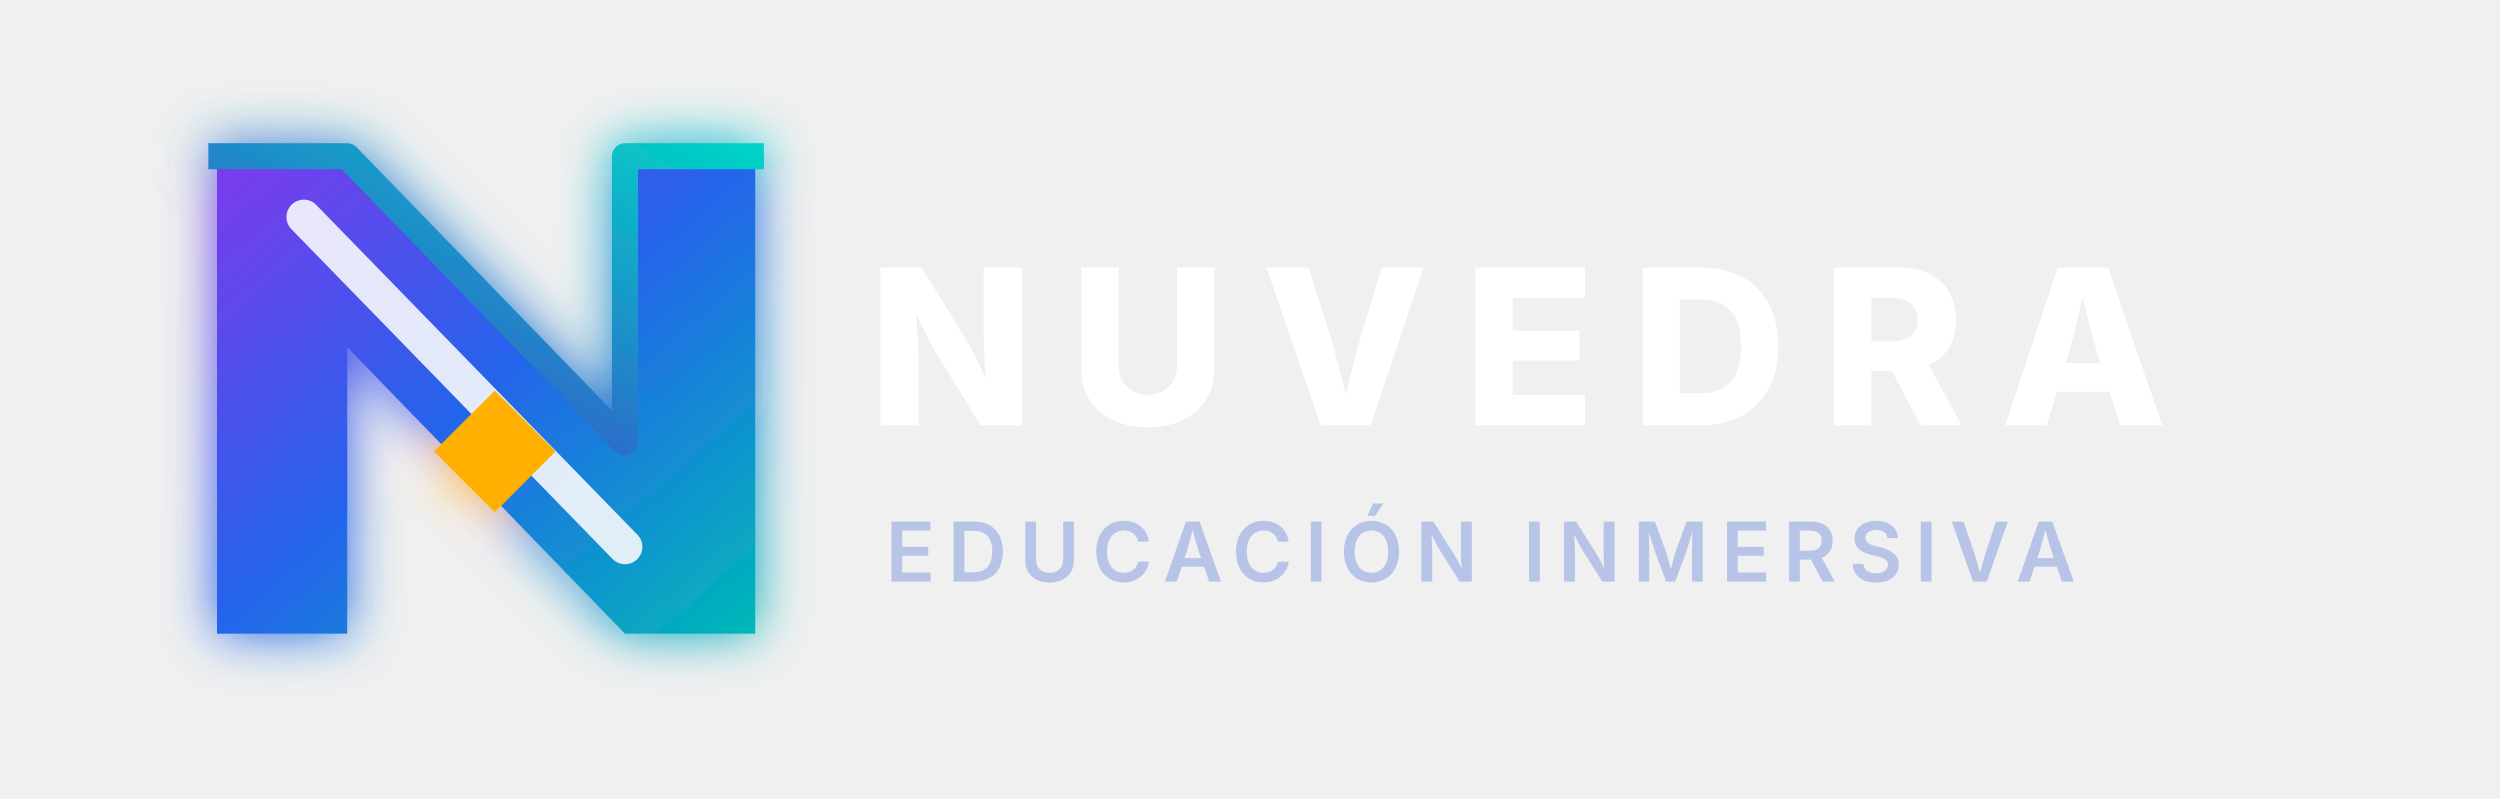
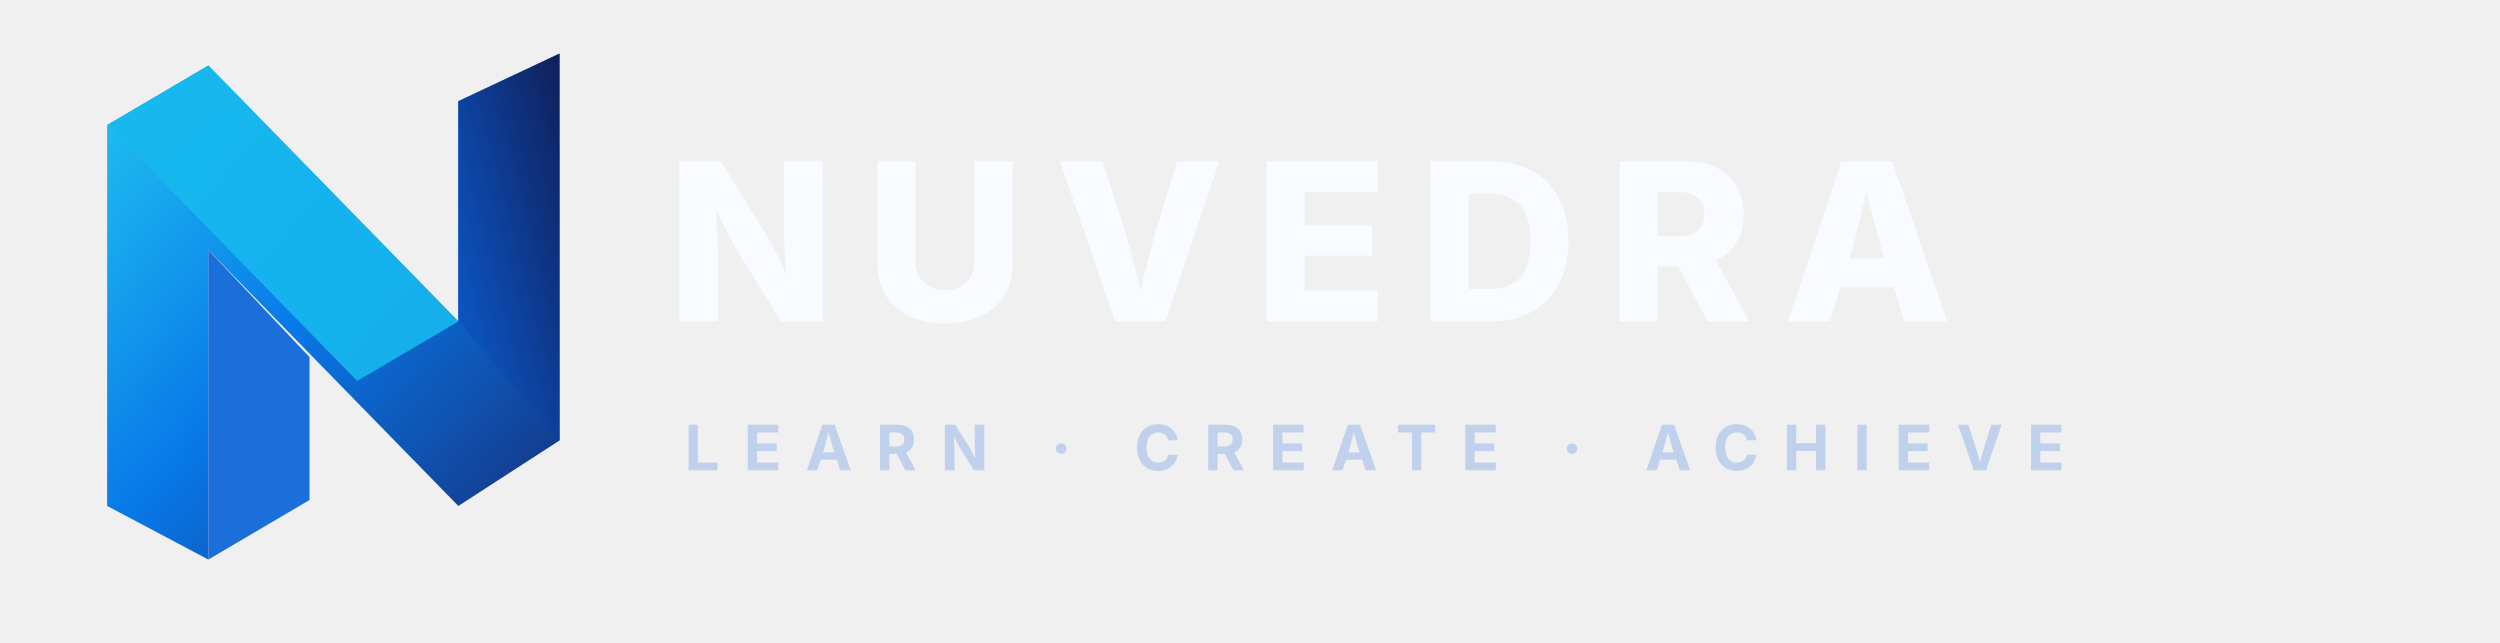
- <svg xmlns="http://www.w3.org/2000/svg" viewBox="-8 -6 288 92" preserveAspectRatio="xMinYMid meet" role="img" aria-labelledby="title desc">
+ <svg xmlns="http://www.w3.org/2000/svg" viewBox="0 0 420 108" preserveAspectRatio="xMinYMid meet" role="img" aria-labelledby="nuvedraLogoTitle nuvedraLogoDesc">
  <defs>
-     <linearGradient id="g" x1="0" y1="0" x2="1" y2="1">
-       <stop offset="0" stop-color="#7C3AED" />
-       <stop offset="0.48" stop-color="#2563EB" />
-       <stop offset="1" stop-color="#00B8B8" />
+     <linearGradient id="nuvedraBlue" x1="0" y1="0" x2="1" y2="1">
+       <stop offset="0" stop-color="#22C7F2" />
+       <stop offset=".48" stop-color="#0878E8" />
+       <stop offset="1" stop-color="#172D78" />
    </linearGradient>
-     <linearGradient id="g2" x1="0" y1="1" x2="1" y2="0">
-       <stop offset="0" stop-color="#4338CA" />
-       <stop offset="1" stop-color="#00D3C7" />
+     <linearGradient id="nuvedraDeep" x1="0" y1="1" x2="1" y2="0">
+       <stop offset="0" stop-color="#0B5FD7" />
+       <stop offset="1" stop-color="#101F5A" />
    </linearGradient>
-     <filter id="glow" x="-55%" y="-55%" width="210%" height="210%">
-       <feGaussianBlur stdDeviation="3" result="blur" />
-       <feMerge>
-         <feMergeNode in="blur" />
-         <feMergeNode in="SourceGraphic" />
-       </feMerge>
-     </filter>
  </defs>
-   <g transform="translate(5 5)" filter="url(#glow)">
-     <path d="M12 62V8h15l32 33V8h15v54H59L27 29v33z" fill="url(#g)" />
-     <path d="M22 14l37 38" stroke="#F7F8FC" stroke-width="4" stroke-linecap="round" opacity=".9" />
-     <path d="M44 34l7 7-7 7-7-7z" fill="#FFB000" />
-     <path d="M11 7h16l32 33V7h16" fill="none" stroke="url(#g2)" stroke-width="3" stroke-linejoin="round" />
+   <g transform="translate(8 9)">
+     <path d="M10 76V12l17-10 42 43V8l17-8v65L69 76 27 33v52z" fill="url(#nuvedraBlue)" />
+     <path d="M27 33v52l17-10V51z" fill="#0A64D8" opacity=".92" />
+     <path d="M69 45V8l17-8v65z" fill="url(#nuvedraDeep)" />
+     <path d="M10 12L27 2l42 43-17 10z" fill="#16B8EE" opacity=".9" />
  </g>
-   <text x="92" y="43" fill="#FFFFFF" font-size="25" font-family="Inter,Arial,sans-serif" font-weight="800" letter-spacing="4">NUVEDRA</text>
-   <text x="94" y="61" fill="#B7C4E8" font-size="9.5" font-family="Inter,Arial,sans-serif" font-weight="600" letter-spacing="1.4">EDUCACIÓN INMERSIVA</text>
+   <text x="112" y="54" fill="#F8FBFF" font-family="Inter,Arial,sans-serif" font-size="37" font-weight="800" letter-spacing="5">NUVEDRA</text>
+   <text x="115" y="79" fill="#BFD1EC" font-family="Inter,Arial,sans-serif" font-size="10.5" font-weight="700" letter-spacing="4">LEARN · CREATE · ACHIEVE</text>
</svg>
